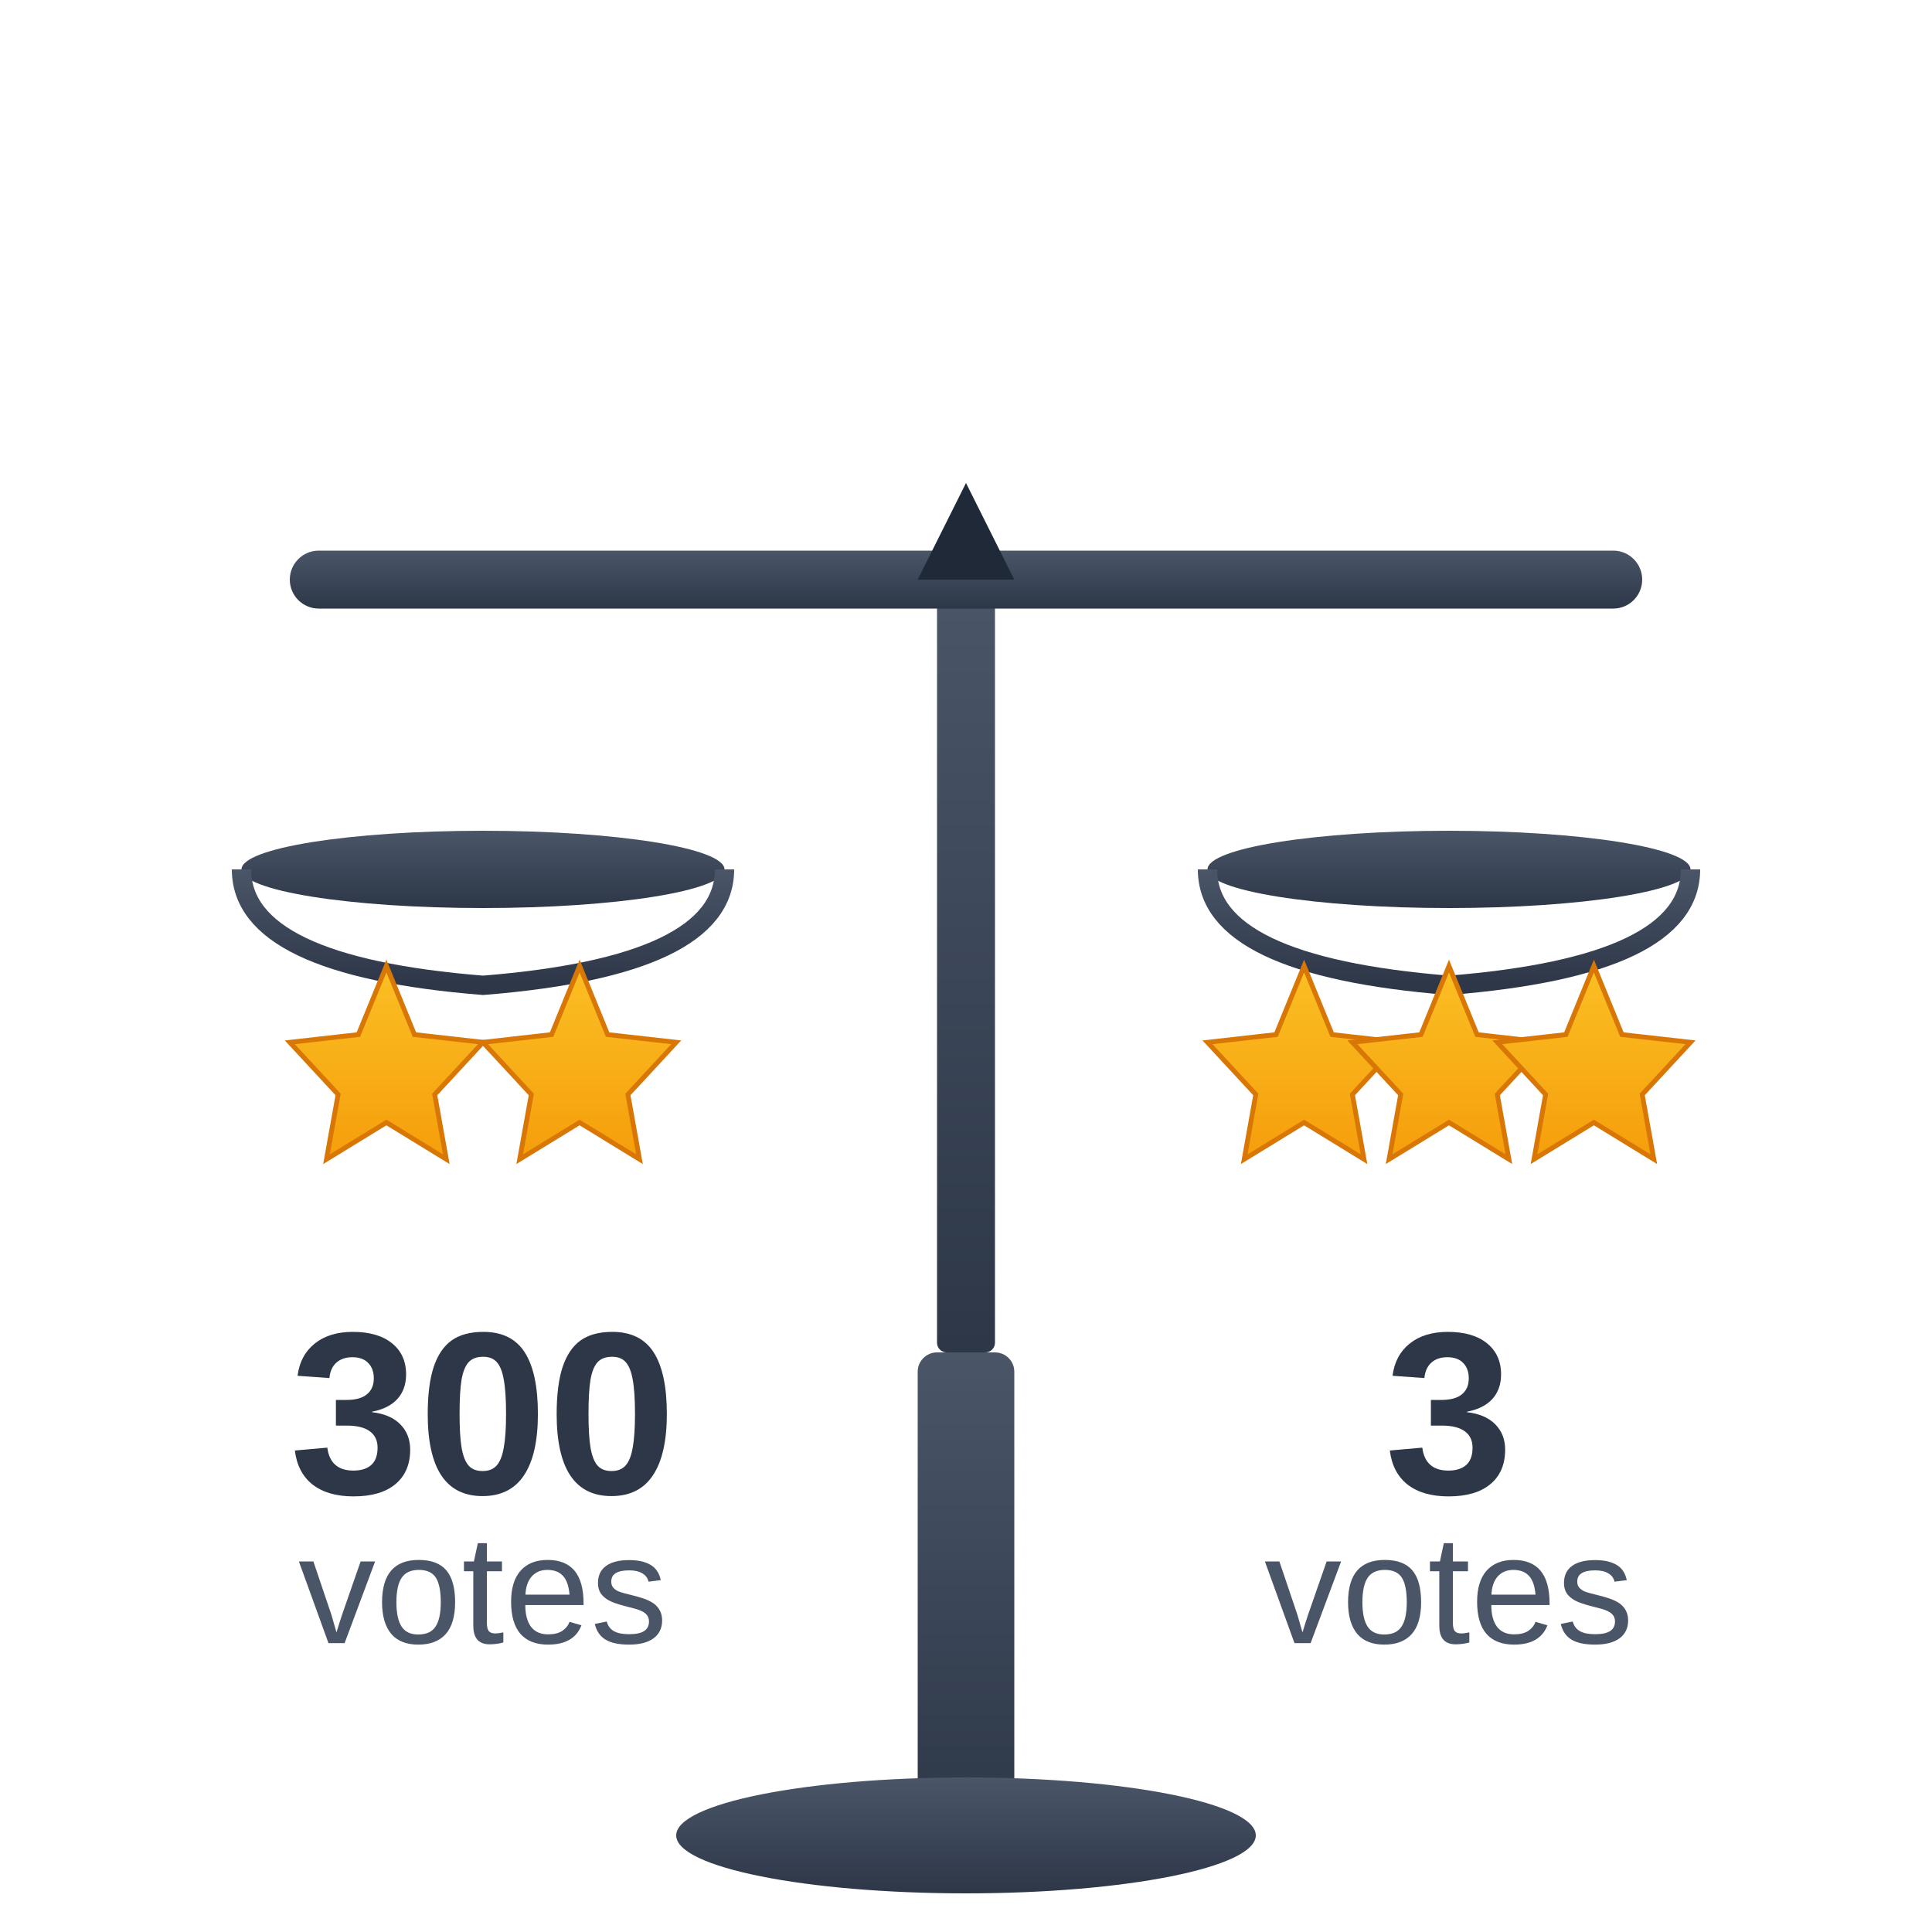
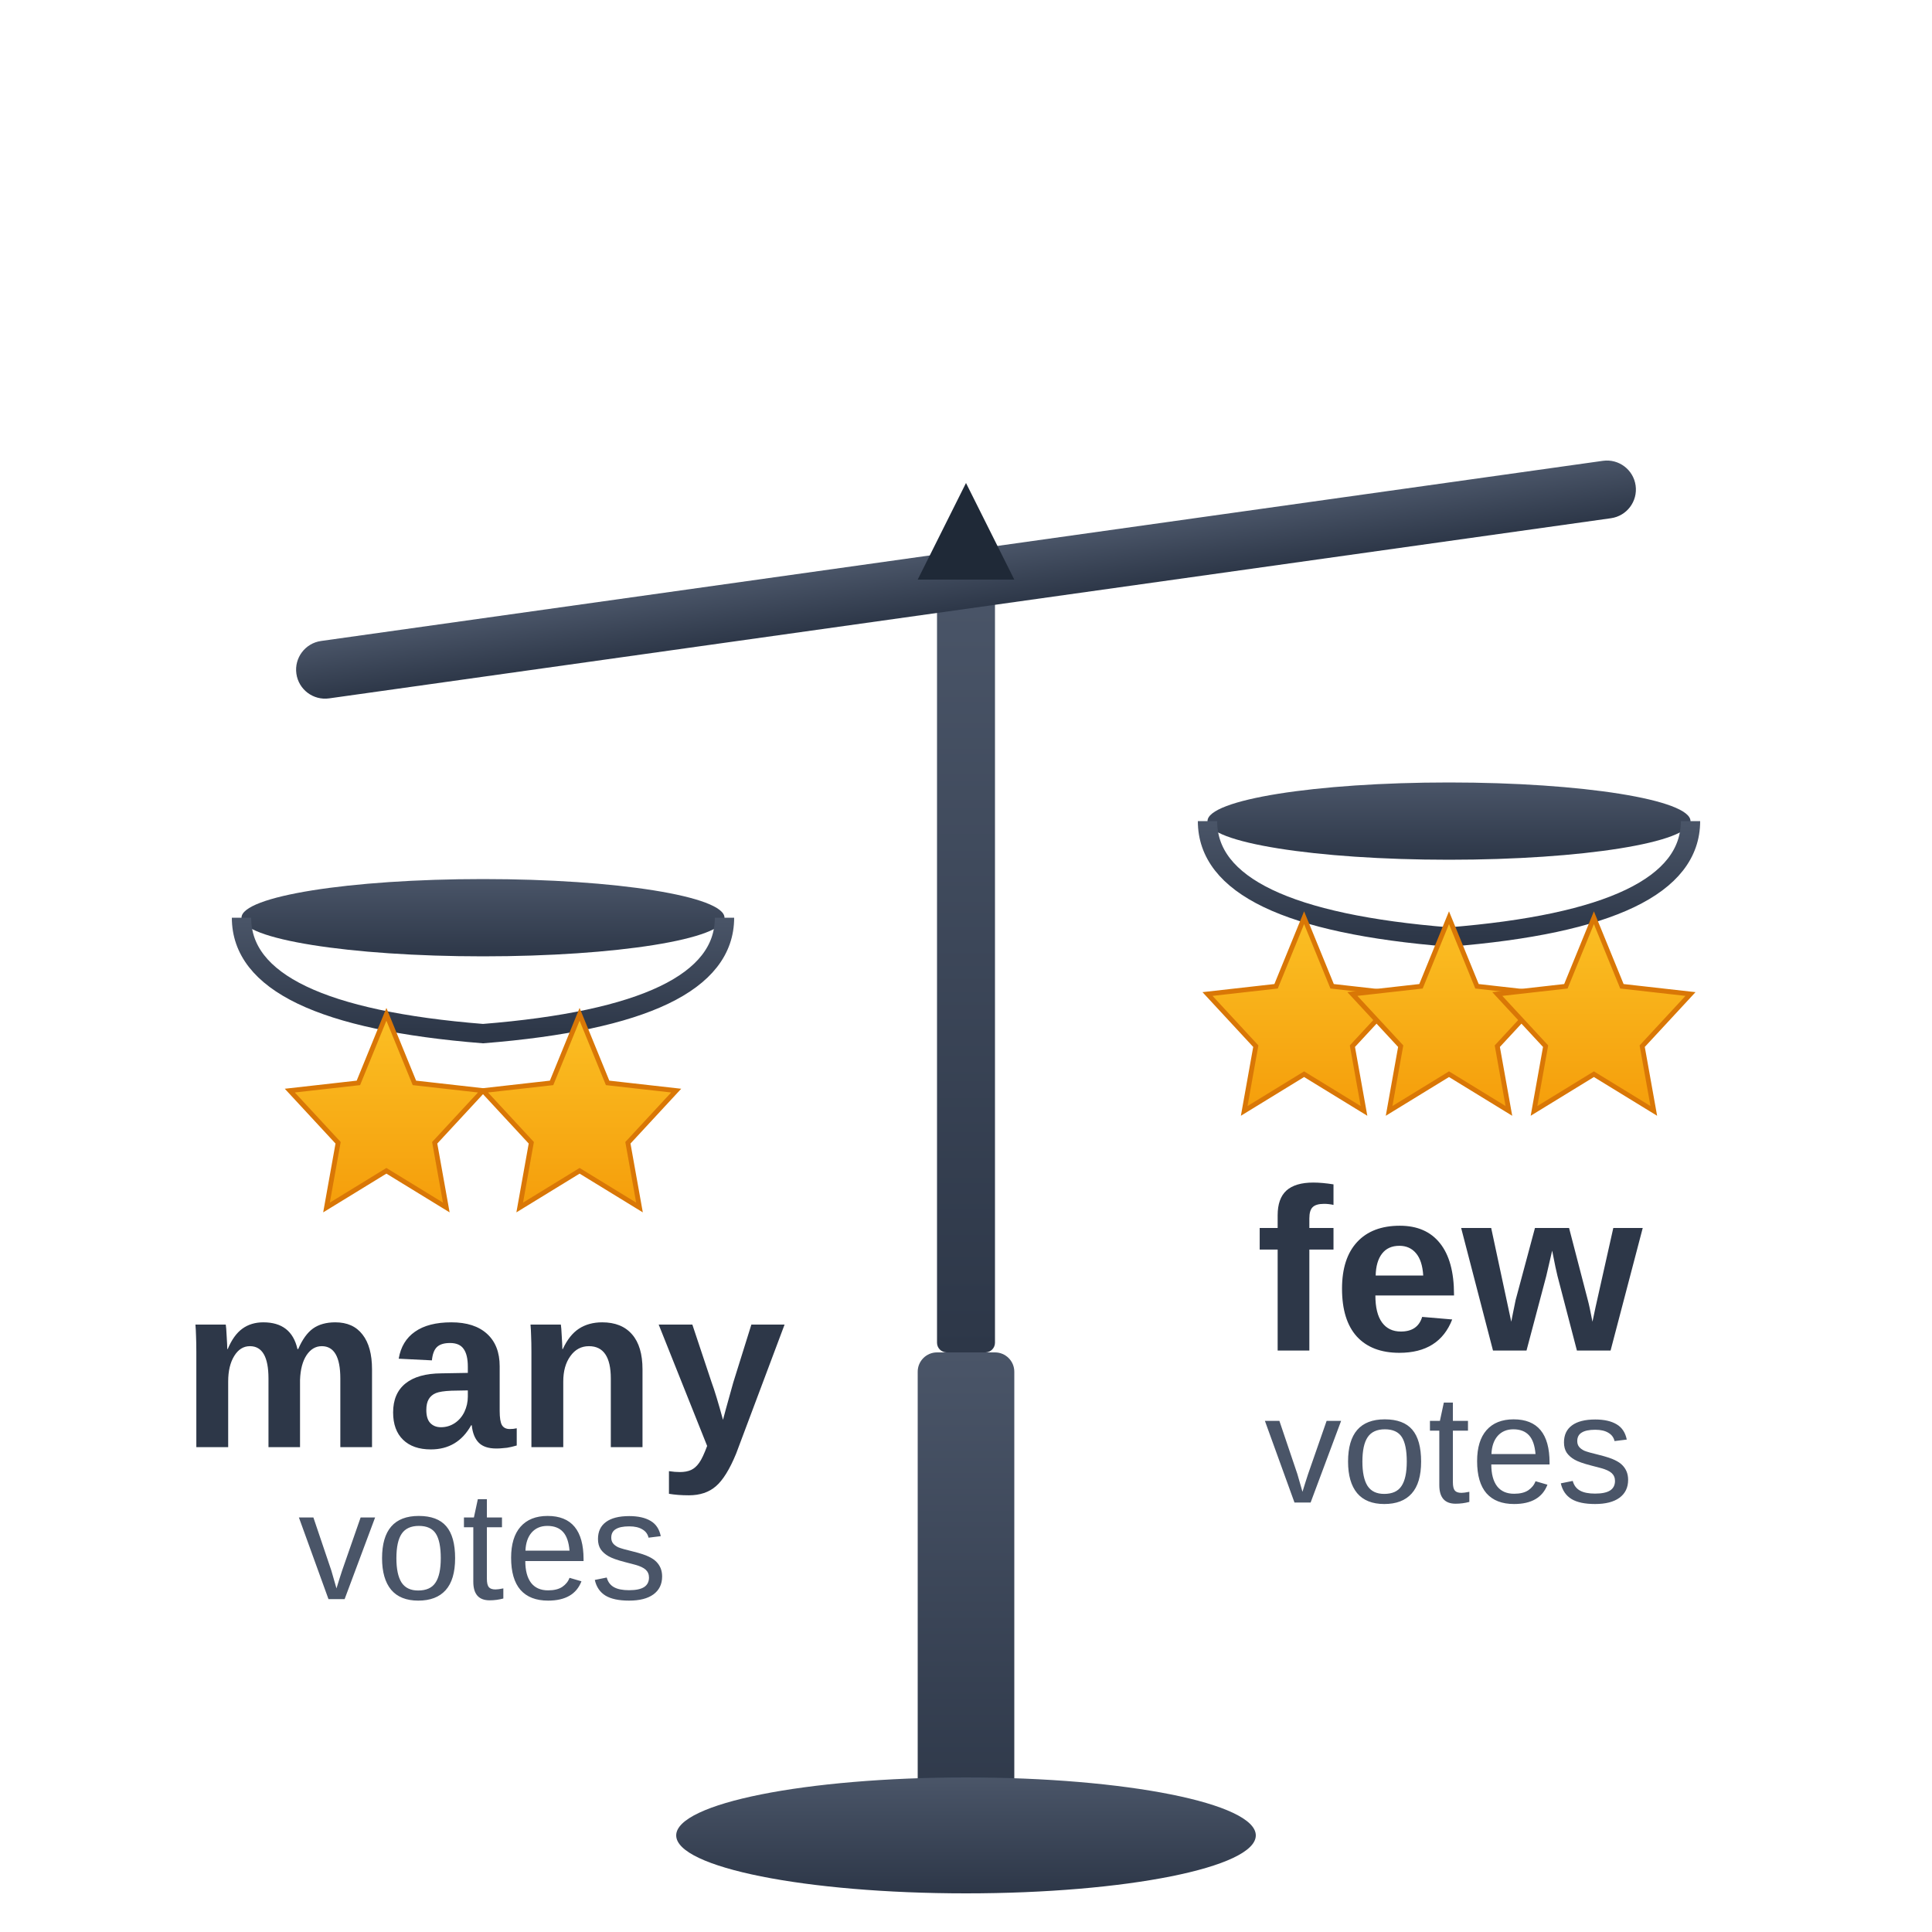
<svg xmlns="http://www.w3.org/2000/svg" viewBox="0 0 200 200">
  <defs>
    <linearGradient id="scaleGradient" x1="0%" y1="0%" x2="0%" y2="100%">
      <stop offset="0%" style="stop-color:#4a5568;stop-opacity:1" />
      <stop offset="100%" style="stop-color:#2d3748;stop-opacity:1" />
    </linearGradient>
    <linearGradient id="starGradient" x1="0%" y1="0%" x2="0%" y2="100%">
      <stop offset="0%" style="stop-color:#fbbf24;stop-opacity:1" />
      <stop offset="100%" style="stop-color:#f59e0b;stop-opacity:1" />
    </linearGradient>
  </defs>
  <rect x="95" y="140" width="10" height="50" fill="url(#scaleGradient)" rx="2" />
  <ellipse cx="100" cy="190" rx="30" ry="6" fill="url(#scaleGradient)" />
  <rect x="97" y="60" width="6" height="80" fill="url(#scaleGradient)" rx="1" />
-   <rect x="30" y="57" width="140" height="6" fill="url(#scaleGradient)" rx="3" />
+   <rect x="30" y="57" width="140" height="6" fill="url(#scaleGradient)" rx="3" transform="rotate(-8 100 60)" />
  <polygon points="100,50 95,60 105,60" fill="#1f2937" />
-   <line x1="50" y1="63" x2="50" y2="90" stroke="url(#scaleGradient)" stroke-width="2" />
-   <line x1="150" y1="63" x2="150" y2="90" stroke="url(#scaleGradient)" stroke-width="2" />
-   <ellipse cx="50" cy="90" rx="25" ry="4" fill="url(#scaleGradient)" />
-   <path d="M 25 90 Q 25 100 50 102 Q 75 100 75 90" fill="none" stroke="url(#scaleGradient)" stroke-width="2" />
-   <ellipse cx="150" cy="90" rx="25" ry="4" fill="url(#scaleGradient)" />
-   <path d="M 125 90 Q 125 100 150 102 Q 175 100 175 90" fill="none" stroke="url(#scaleGradient)" stroke-width="2" />
-   <g transform="translate(40, 110)">
+   <line x1="50" y1="68" x2="50" y2="95" stroke="url(#scaleGradient)" stroke-width="2" />
+   <line x1="150" y1="58" x2="150" y2="85" stroke="url(#scaleGradient)" stroke-width="2" />
+   <ellipse cx="50" cy="95" rx="25" ry="4" fill="url(#scaleGradient)" />
+   <path d="M 25 95 Q 25 105 50 107 Q 75 105 75 95" fill="none" stroke="url(#scaleGradient)" stroke-width="2" />
+   <ellipse cx="150" cy="85" rx="25" ry="4" fill="url(#scaleGradient)" />
+   <path d="M 125 85 Q 125 95 150 97 Q 175 95 175 85" fill="none" stroke="url(#scaleGradient)" stroke-width="2" />
+   <g transform="translate(40, 115)">
    <path d="M 0,-10 L 2.9,-2.9 L 10,-2.1 L 5,3.3 L 6.2,10 L 0,6.2 L -6.2,10 L -5,3.3 L -10,-2.1 L -2.9,-2.9 Z" fill="url(#starGradient)" stroke="#d97706" stroke-width="0.5" />
  </g>
-   <g transform="translate(60, 110)">
+   <g transform="translate(60, 115)">
    <path d="M 0,-10 L 2.9,-2.9 L 10,-2.1 L 5,3.3 L 6.2,10 L 0,6.2 L -6.2,10 L -5,3.3 L -10,-2.1 L -2.9,-2.9 Z" fill="url(#starGradient)" stroke="#d97706" stroke-width="0.5" />
  </g>
-   <g transform="translate(135, 110)">
+   <g transform="translate(135, 105)">
    <path d="M 0,-10 L 2.9,-2.9 L 10,-2.1 L 5,3.3 L 6.2,10 L 0,6.2 L -6.2,10 L -5,3.3 L -10,-2.1 L -2.9,-2.9 Z" fill="url(#starGradient)" stroke="#d97706" stroke-width="0.5" />
  </g>
-   <g transform="translate(150, 110)">
+   <g transform="translate(150, 105)">
    <path d="M 0,-10 L 2.9,-2.9 L 10,-2.1 L 5,3.3 L 6.2,10 L 0,6.2 L -6.2,10 L -5,3.3 L -10,-2.1 L -2.9,-2.9 Z" fill="url(#starGradient)" stroke="#d97706" stroke-width="0.5" />
  </g>
-   <g transform="translate(165, 110)">
+   <g transform="translate(165, 105)">
    <path d="M 0,-10 L 2.9,-2.9 L 10,-2.1 L 5,3.3 L 6.2,10 L 0,6.2 L -6.2,10 L -5,3.3 L -10,-2.1 L -2.9,-2.9 Z" fill="url(#starGradient)" stroke="#d97706" stroke-width="0.5" />
  </g>
-   <text x="50" y="138" font-family="Arial, Helvetica, sans-serif" font-size="24" font-weight="bold" fill="#2d3748" text-anchor="middle" dominant-baseline="hanging">300</text>
-   <text x="50" y="159" font-family="Arial, Helvetica, sans-serif" font-size="16" fill="#4a5568" text-anchor="middle" dominant-baseline="hanging">votes</text>
-   <text x="150" y="138" font-family="Arial, Helvetica, sans-serif" font-size="24" font-weight="bold" fill="#2d3748" text-anchor="middle" dominant-baseline="hanging">3</text>
-   <text x="150" y="159" font-family="Arial, Helvetica, sans-serif" font-size="16" fill="#4a5568" text-anchor="middle" dominant-baseline="hanging">votes</text>
+   <text x="50" y="143" font-family="Arial, Helvetica, sans-serif" font-size="24" font-weight="bold" fill="#2d3748" text-anchor="middle" dominant-baseline="middle">many</text>
+   <text x="50" y="161" font-family="Arial, Helvetica, sans-serif" font-size="16" fill="#4a5568" text-anchor="middle" dominant-baseline="middle">votes</text>
+   <text x="150" y="133" font-family="Arial, Helvetica, sans-serif" font-size="24" font-weight="bold" fill="#2d3748" text-anchor="middle" dominant-baseline="middle">few</text>
+   <text x="150" y="151" font-family="Arial, Helvetica, sans-serif" font-size="16" fill="#4a5568" text-anchor="middle" dominant-baseline="middle">votes</text>
</svg>
